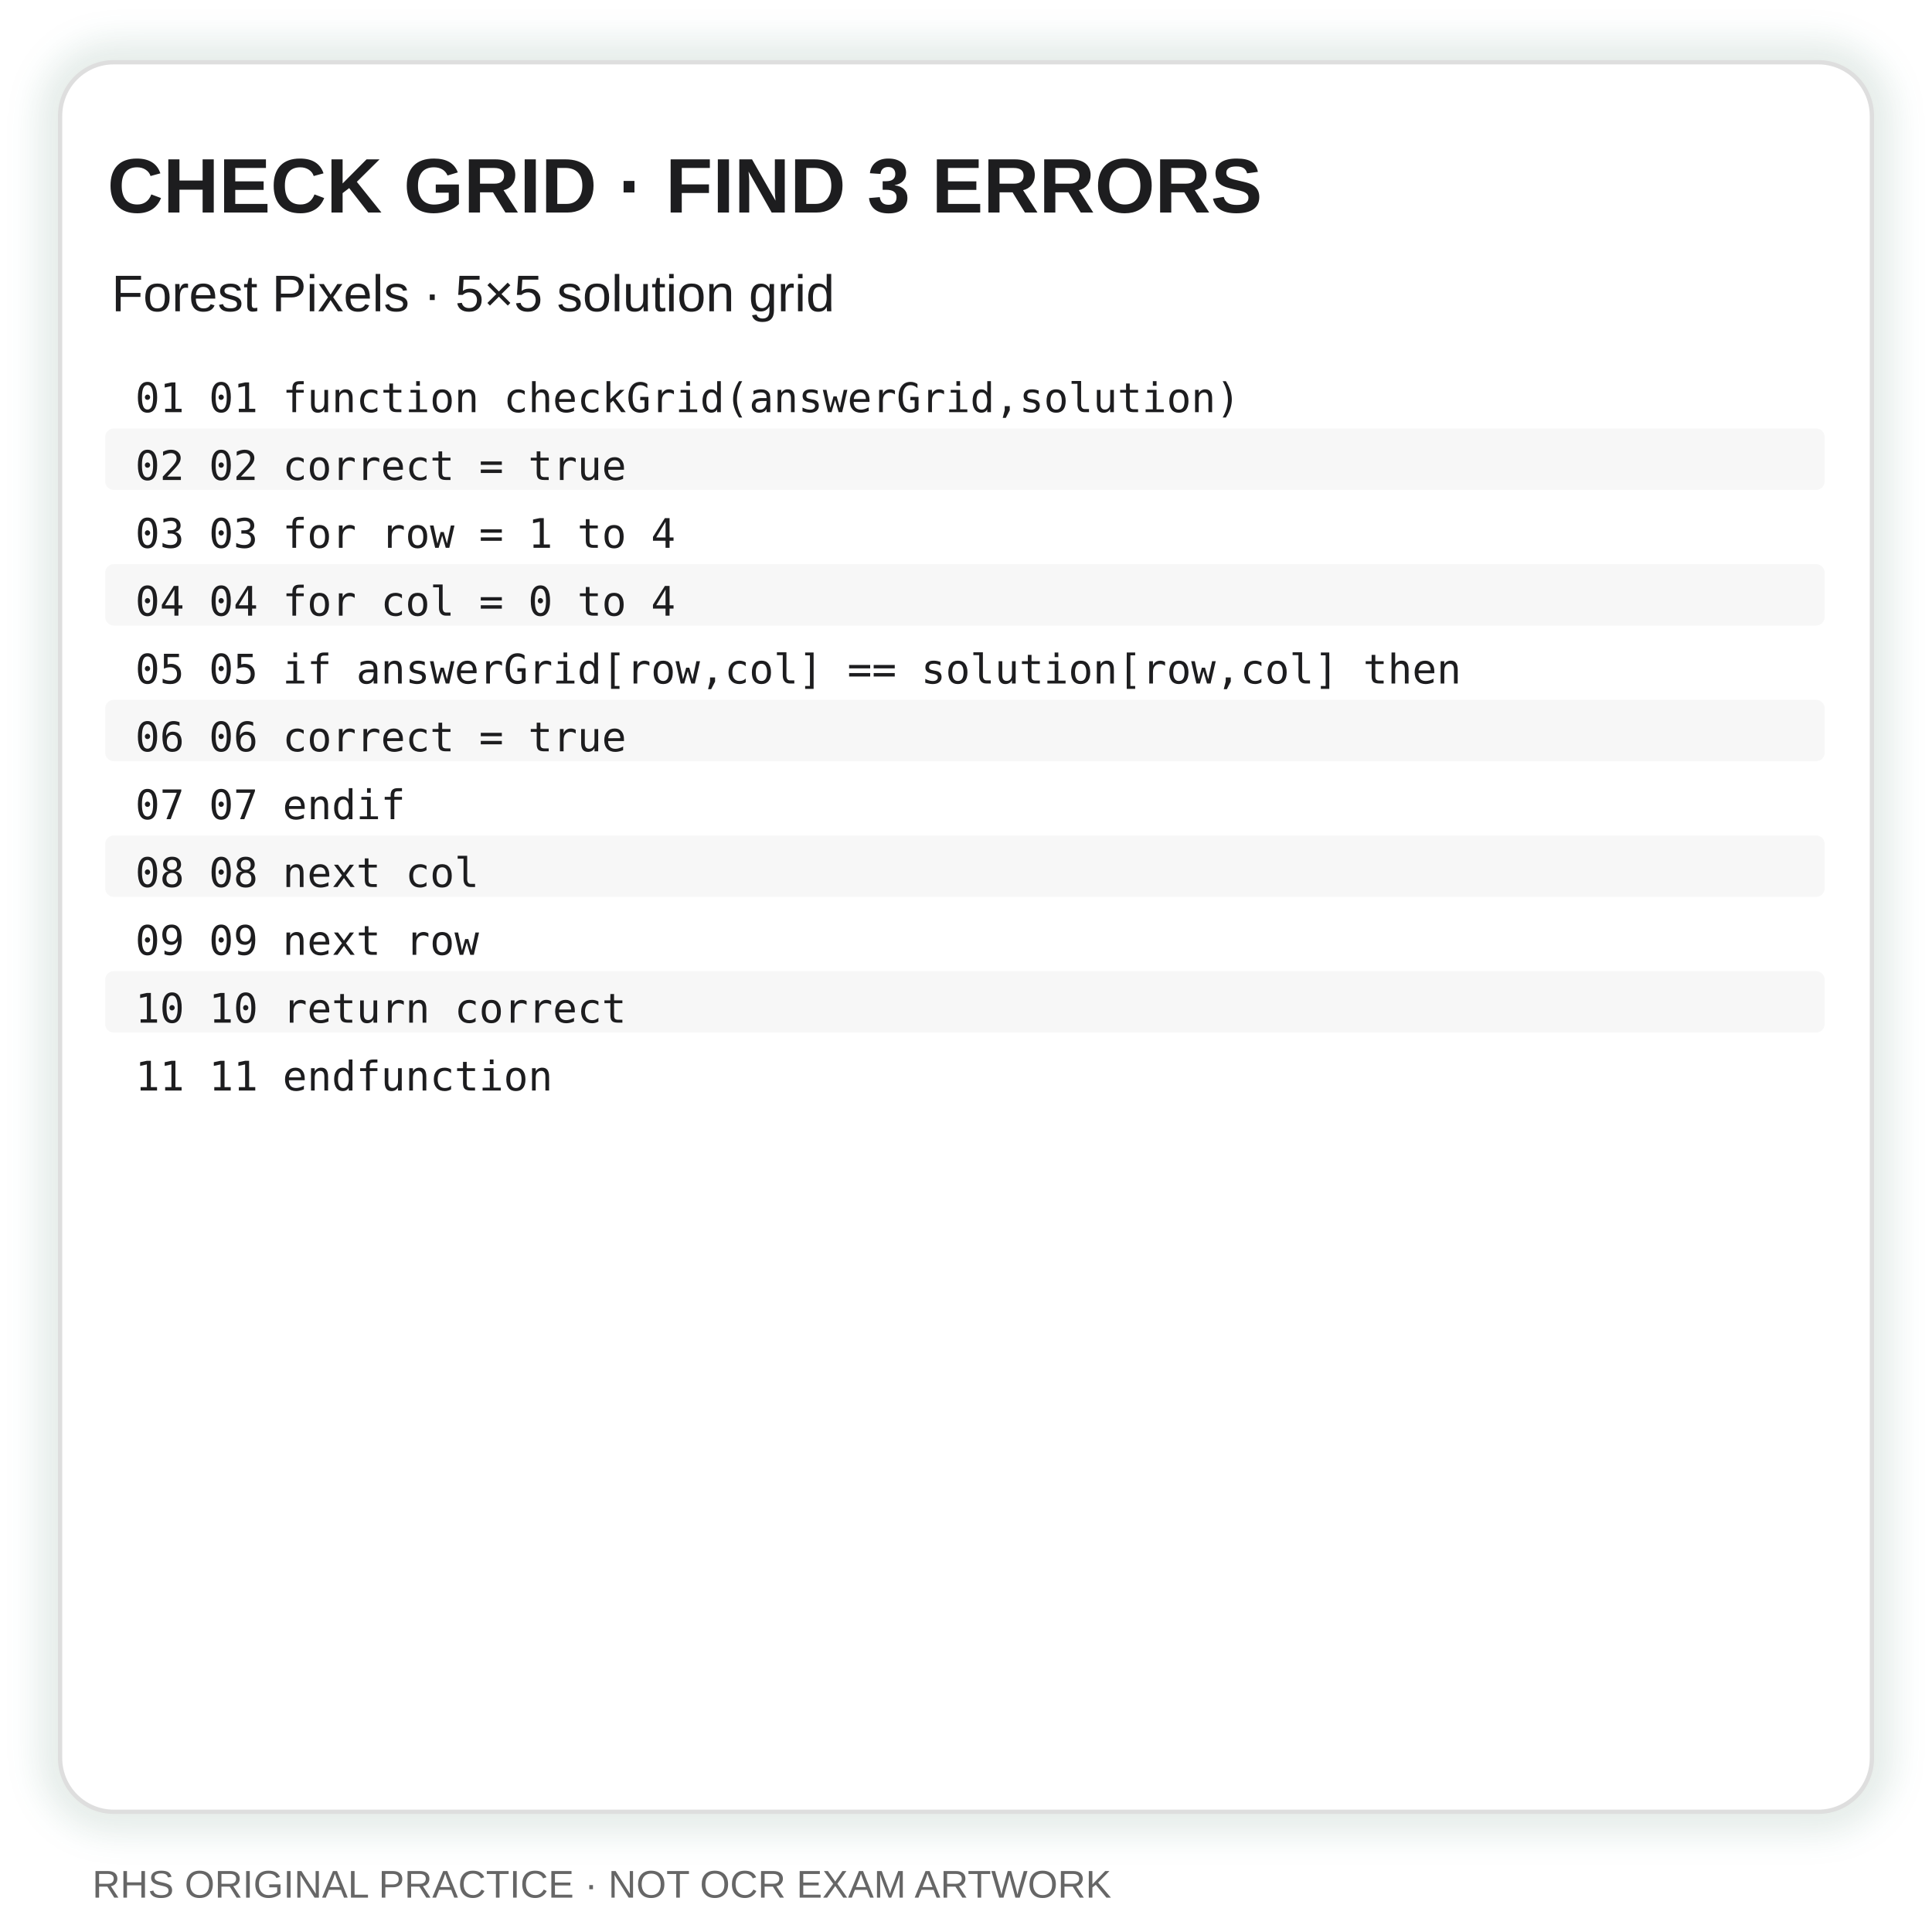
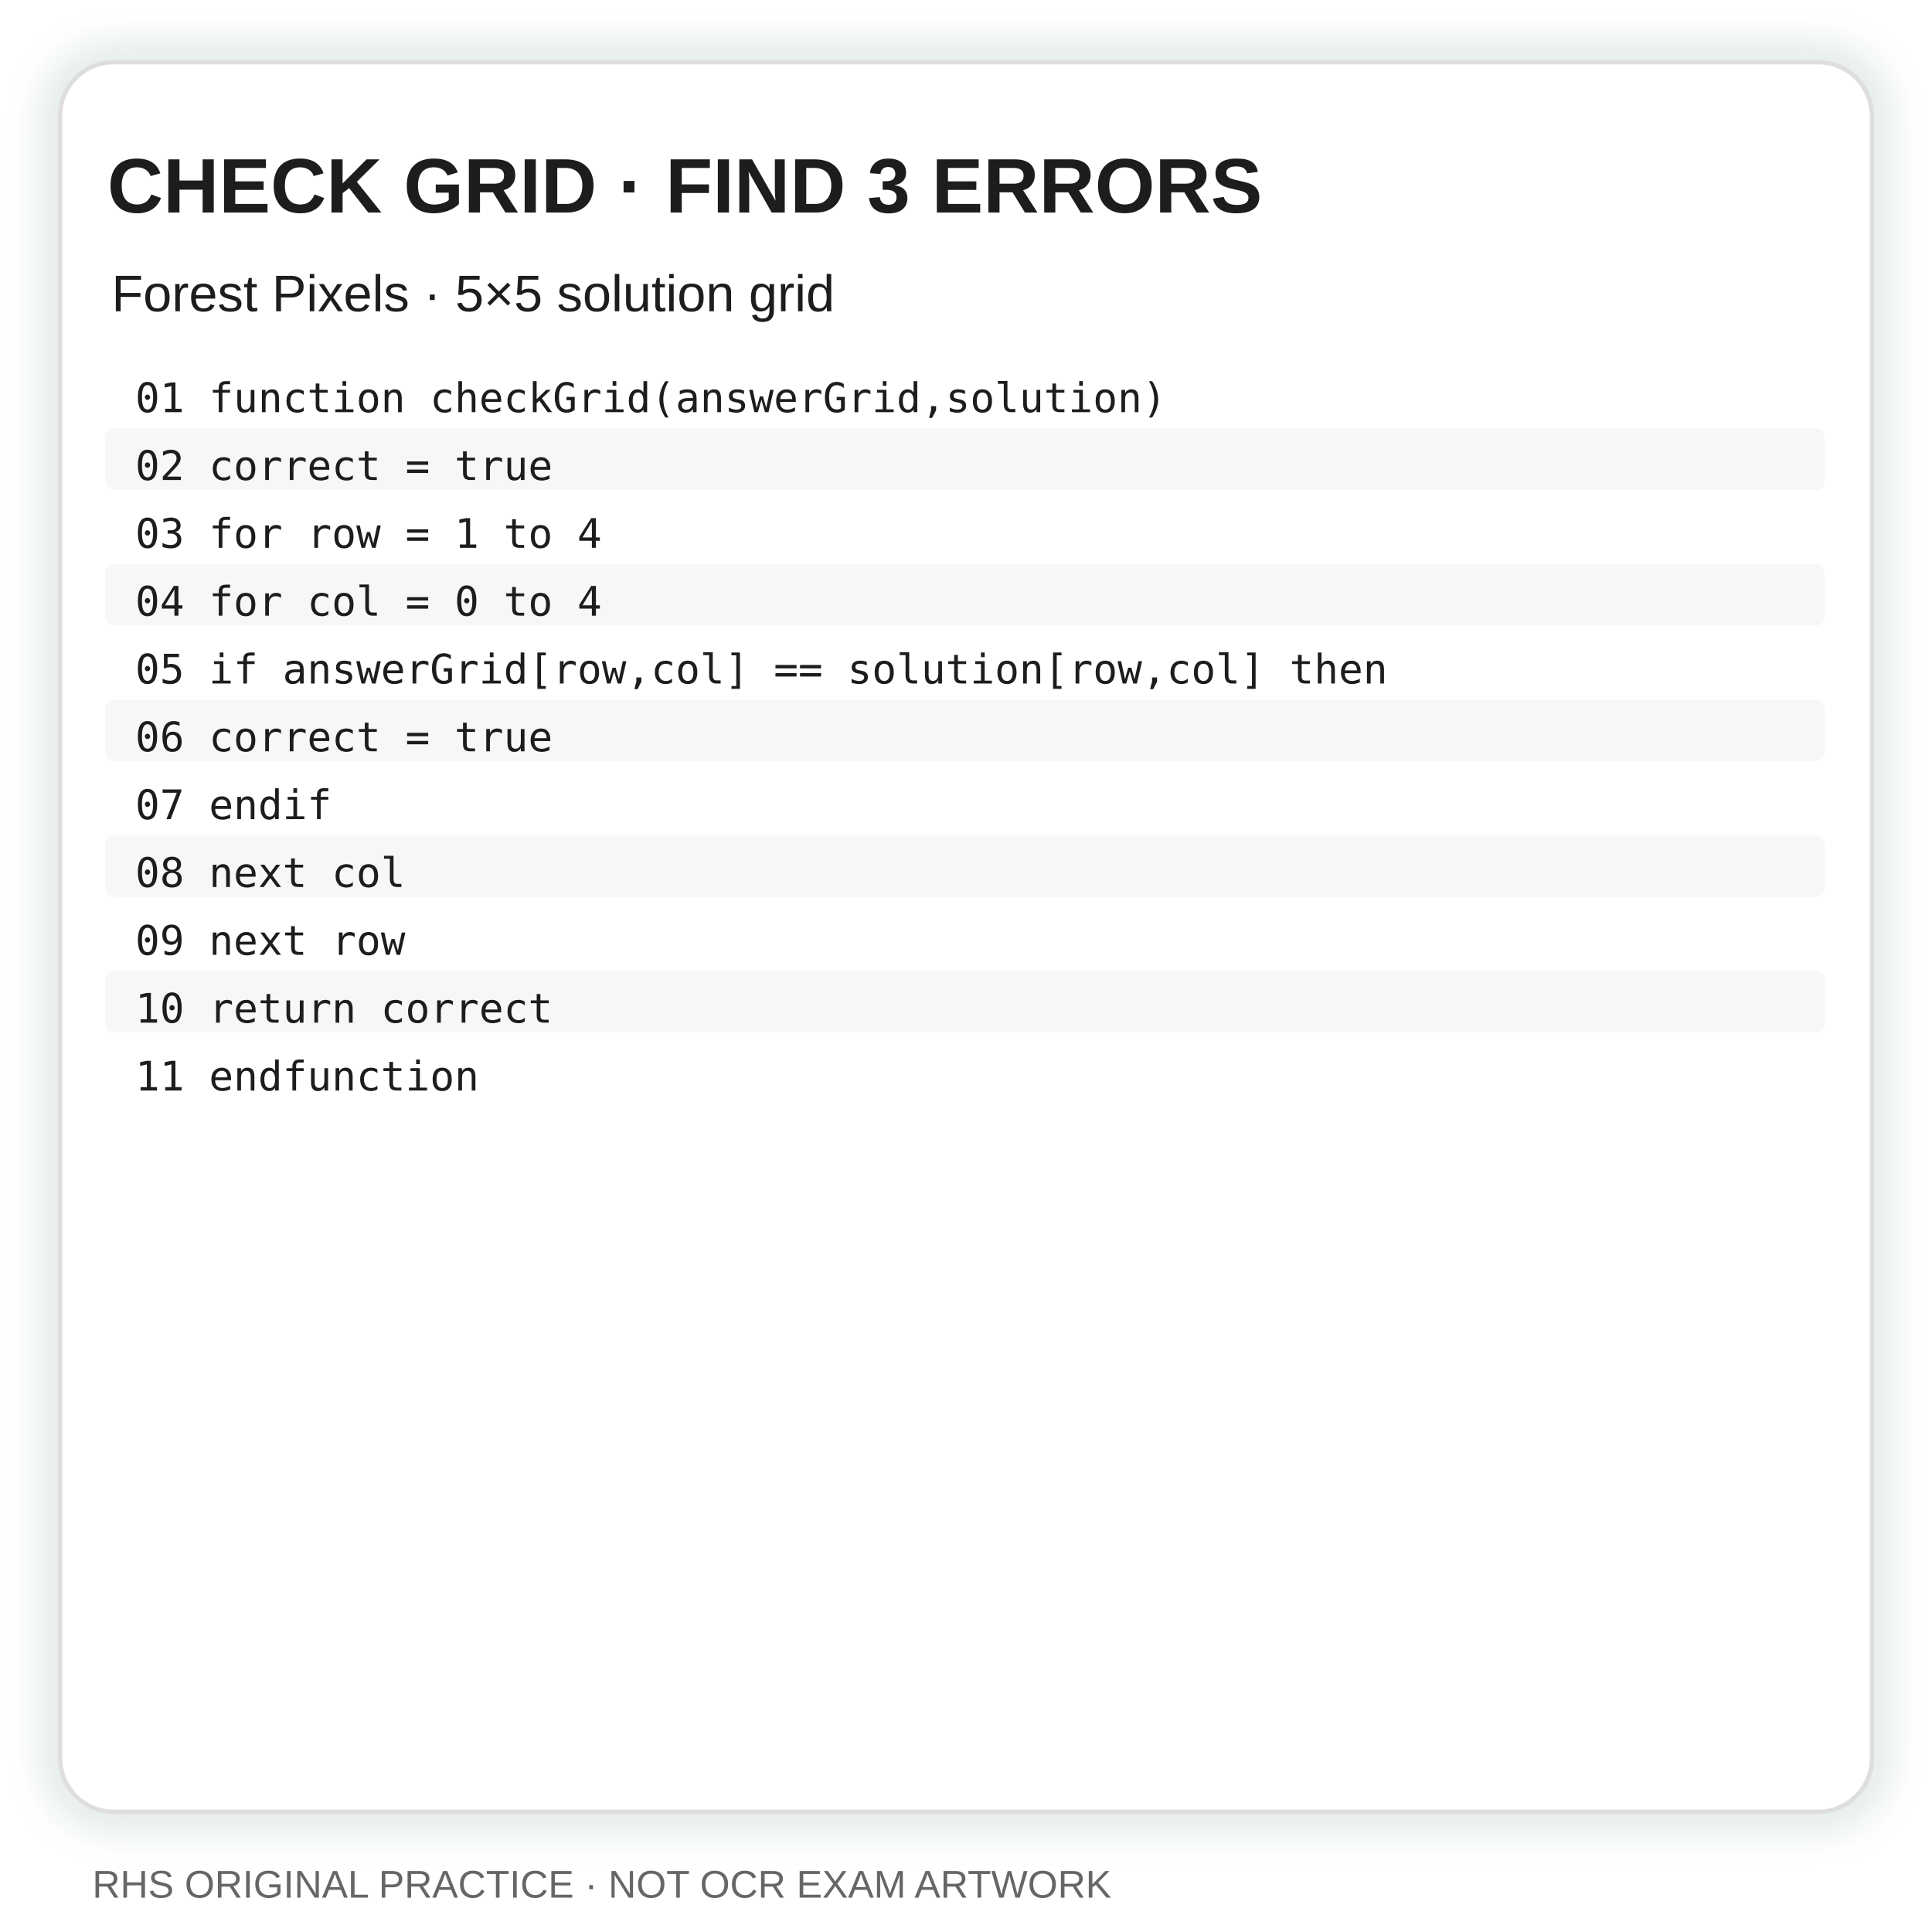
<svg xmlns="http://www.w3.org/2000/svg" viewBox="0 0 900 900" role="img" aria-labelledby="title desc">
  <defs>
    <filter id="g" x="-70%" y="-70%" width="240%" height="240%">
      <feGaussianBlur stdDeviation="8" />
    </filter>
  </defs>
  <rect width="900" height="900" fill="white" />
  <rect x="28" y="29" width="844" height="815" rx="25" fill="none" stroke="#195b42" opacity=".14" stroke-width="17" filter="url(#g)" />
  <rect x="28" y="29" width="844" height="815" rx="25" fill="white" stroke="#dedede" stroke-width="2" />
  <text x="50" y="99" font-family="Arial,Helvetica,sans-serif" font-size="36" font-weight="750" fill="#1d1d1f">CHECK GRID · FIND 3 ERRORS</text>
  <text x="52" y="145" font-family="Arial,Helvetica,sans-serif" font-size="24" font-weight="500" fill="#1d1d1f">Forest Pixels · 5×5 solution grid</text>
  <rect x="49" y="168" width="801" height="28.6" rx="4" fill="white" />
-   <text x="63" y="192" font-family="Consolas,Menlo,monospace" font-size="19" font-weight="500" fill="#1d1d1f">01  01 function checkGrid(answerGrid,solution)</text>
+   <text x="63" y="192" font-family="Consolas,Menlo,monospace" font-size="19" font-weight="500" fill="#1d1d1f">01  function checkGrid(answerGrid,solution)</text>
  <rect x="49" y="199.6" width="801" height="28.6" rx="4" fill="#f7f7f7" />
-   <text x="63" y="223.6" font-family="Consolas,Menlo,monospace" font-size="19" font-weight="500" fill="#1d1d1f">02  02   correct = true</text>
+   <text x="63" y="223.6" font-family="Consolas,Menlo,monospace" font-size="19" font-weight="500" fill="#1d1d1f">02    correct = true</text>
  <rect x="49" y="231.2" width="801" height="28.6" rx="4" fill="white" />
-   <text x="63" y="255.2" font-family="Consolas,Menlo,monospace" font-size="19" font-weight="500" fill="#1d1d1f">03  03   for row = 1 to 4</text>
+   <text x="63" y="255.2" font-family="Consolas,Menlo,monospace" font-size="19" font-weight="500" fill="#1d1d1f">03    for row = 1 to 4</text>
  <rect x="49" y="262.8" width="801" height="28.6" rx="4" fill="#f7f7f7" />
-   <text x="63" y="286.8" font-family="Consolas,Menlo,monospace" font-size="19" font-weight="500" fill="#1d1d1f">04  04     for col = 0 to 4</text>
+   <text x="63" y="286.8" font-family="Consolas,Menlo,monospace" font-size="19" font-weight="500" fill="#1d1d1f">04      for col = 0 to 4</text>
  <rect x="49" y="294.4" width="801" height="28.6" rx="4" fill="white" />
-   <text x="63" y="318.4" font-family="Consolas,Menlo,monospace" font-size="19" font-weight="500" fill="#1d1d1f">05  05       if answerGrid[row,col] == solution[row,col] then</text>
+   <text x="63" y="318.4" font-family="Consolas,Menlo,monospace" font-size="19" font-weight="500" fill="#1d1d1f">05        if answerGrid[row,col] == solution[row,col] then</text>
  <rect x="49" y="326" width="801" height="28.6" rx="4" fill="#f7f7f7" />
-   <text x="63" y="350" font-family="Consolas,Menlo,monospace" font-size="19" font-weight="500" fill="#1d1d1f">06  06         correct = true</text>
+   <text x="63" y="350" font-family="Consolas,Menlo,monospace" font-size="19" font-weight="500" fill="#1d1d1f">06          correct = true</text>
  <rect x="49" y="357.6" width="801" height="28.6" rx="4" fill="white" />
-   <text x="63" y="381.6" font-family="Consolas,Menlo,monospace" font-size="19" font-weight="500" fill="#1d1d1f">07  07       endif</text>
+   <text x="63" y="381.6" font-family="Consolas,Menlo,monospace" font-size="19" font-weight="500" fill="#1d1d1f">07        endif</text>
  <rect x="49" y="389.2" width="801" height="28.6" rx="4" fill="#f7f7f7" />
-   <text x="63" y="413.2" font-family="Consolas,Menlo,monospace" font-size="19" font-weight="500" fill="#1d1d1f">08  08     next col</text>
+   <text x="63" y="413.2" font-family="Consolas,Menlo,monospace" font-size="19" font-weight="500" fill="#1d1d1f">08      next col</text>
  <rect x="49" y="420.8" width="801" height="28.6" rx="4" fill="white" />
-   <text x="63" y="444.8" font-family="Consolas,Menlo,monospace" font-size="19" font-weight="500" fill="#1d1d1f">09  09   next row</text>
+   <text x="63" y="444.8" font-family="Consolas,Menlo,monospace" font-size="19" font-weight="500" fill="#1d1d1f">09    next row</text>
  <rect x="49" y="452.4" width="801" height="28.6" rx="4" fill="#f7f7f7" />
-   <text x="63" y="476.4" font-family="Consolas,Menlo,monospace" font-size="19" font-weight="500" fill="#1d1d1f">10  10   return correct</text>
+   <text x="63" y="476.4" font-family="Consolas,Menlo,monospace" font-size="19" font-weight="500" fill="#1d1d1f">10    return correct</text>
  <rect x="49" y="484" width="801" height="28.6" rx="4" fill="white" />
-   <text x="63" y="508" font-family="Consolas,Menlo,monospace" font-size="19" font-weight="500" fill="#1d1d1f">11  11 endfunction</text>
+   <text x="63" y="508" font-family="Consolas,Menlo,monospace" font-size="19" font-weight="500" fill="#1d1d1f">11  endfunction</text>
  <text x="43" y="884" font-family="Arial" font-size="18" fill="#666">RHS ORIGINAL PRACTICE · NOT OCR EXAM ARTWORK</text>
</svg>
